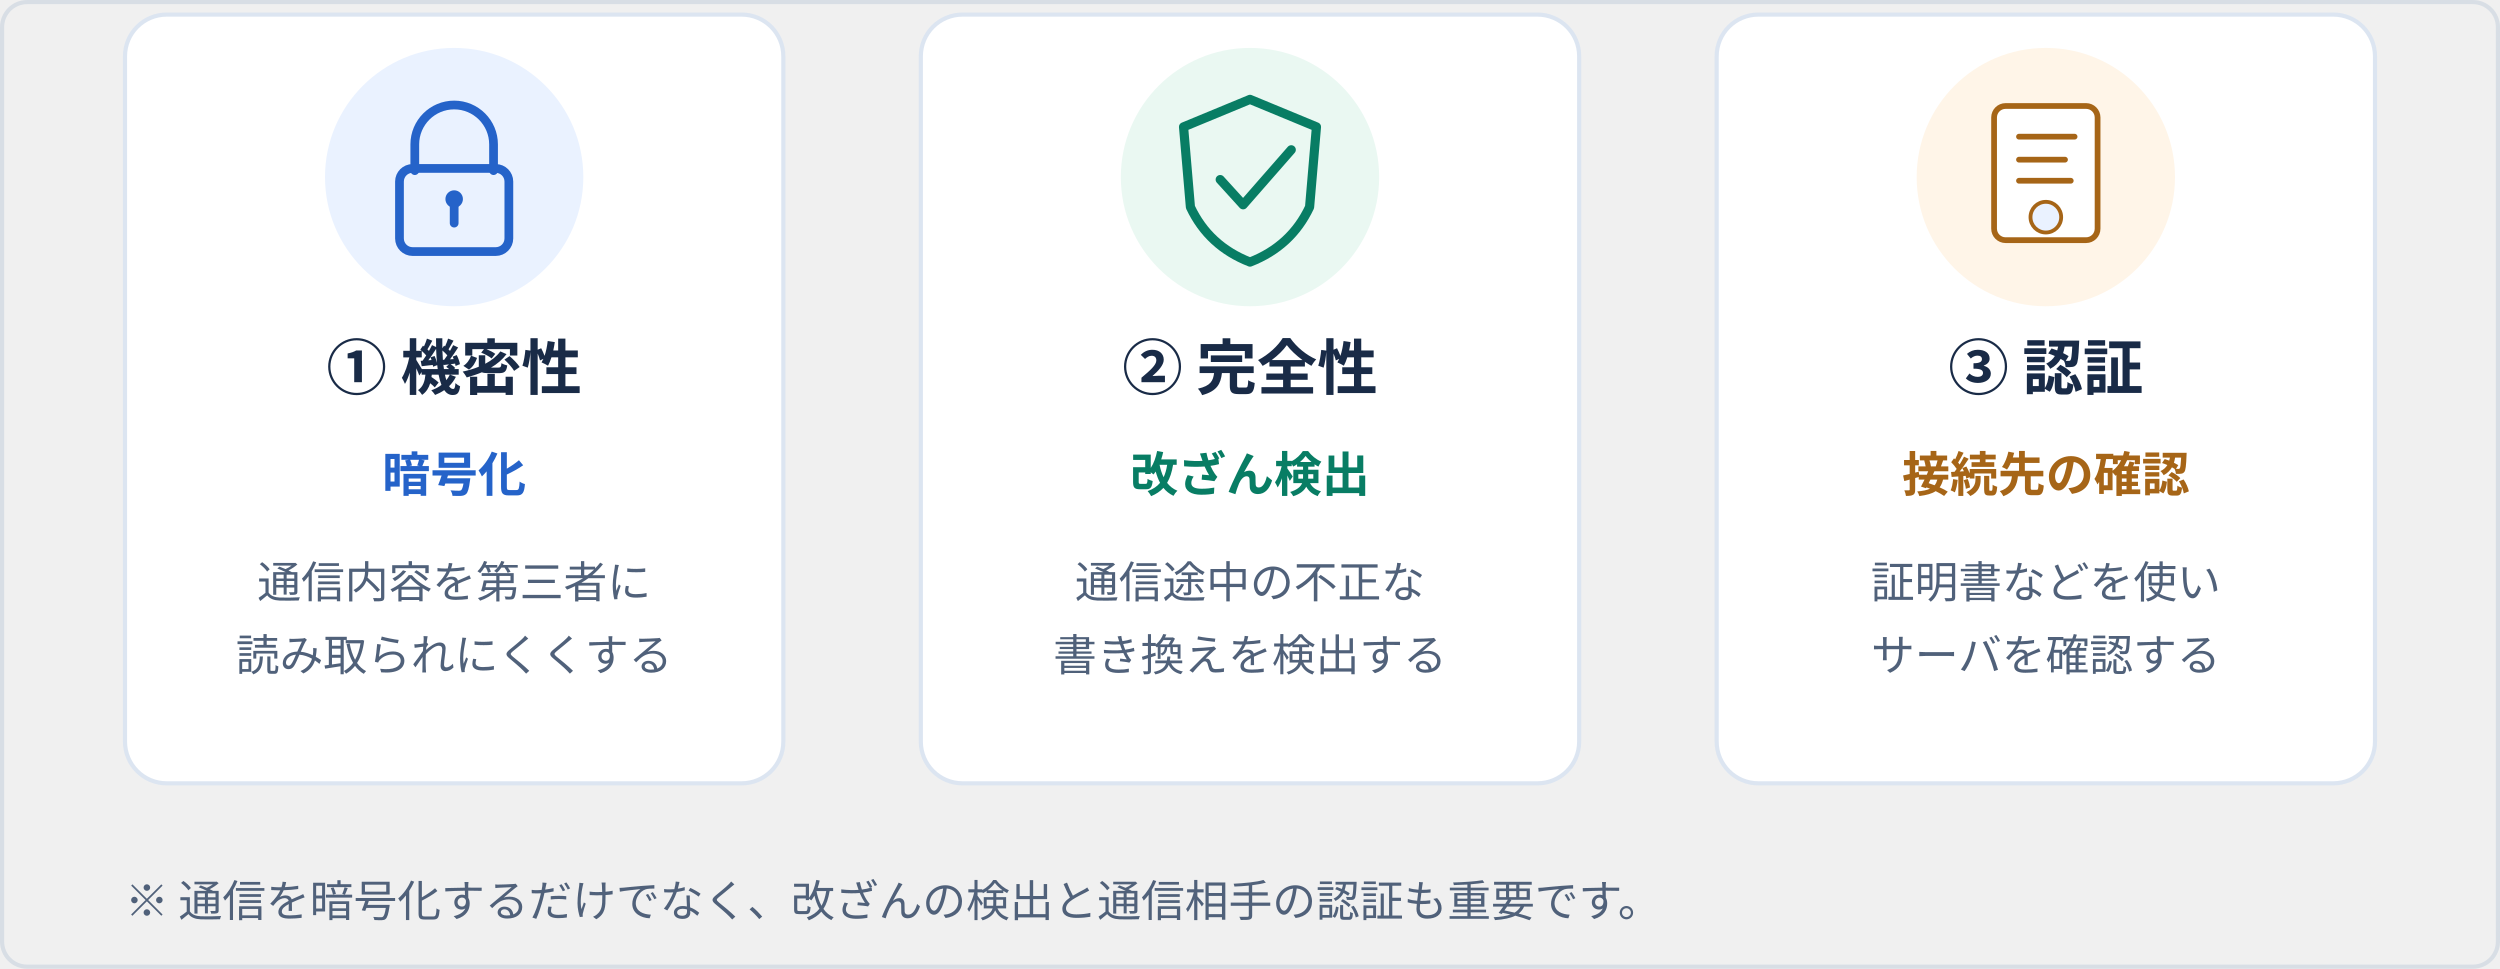
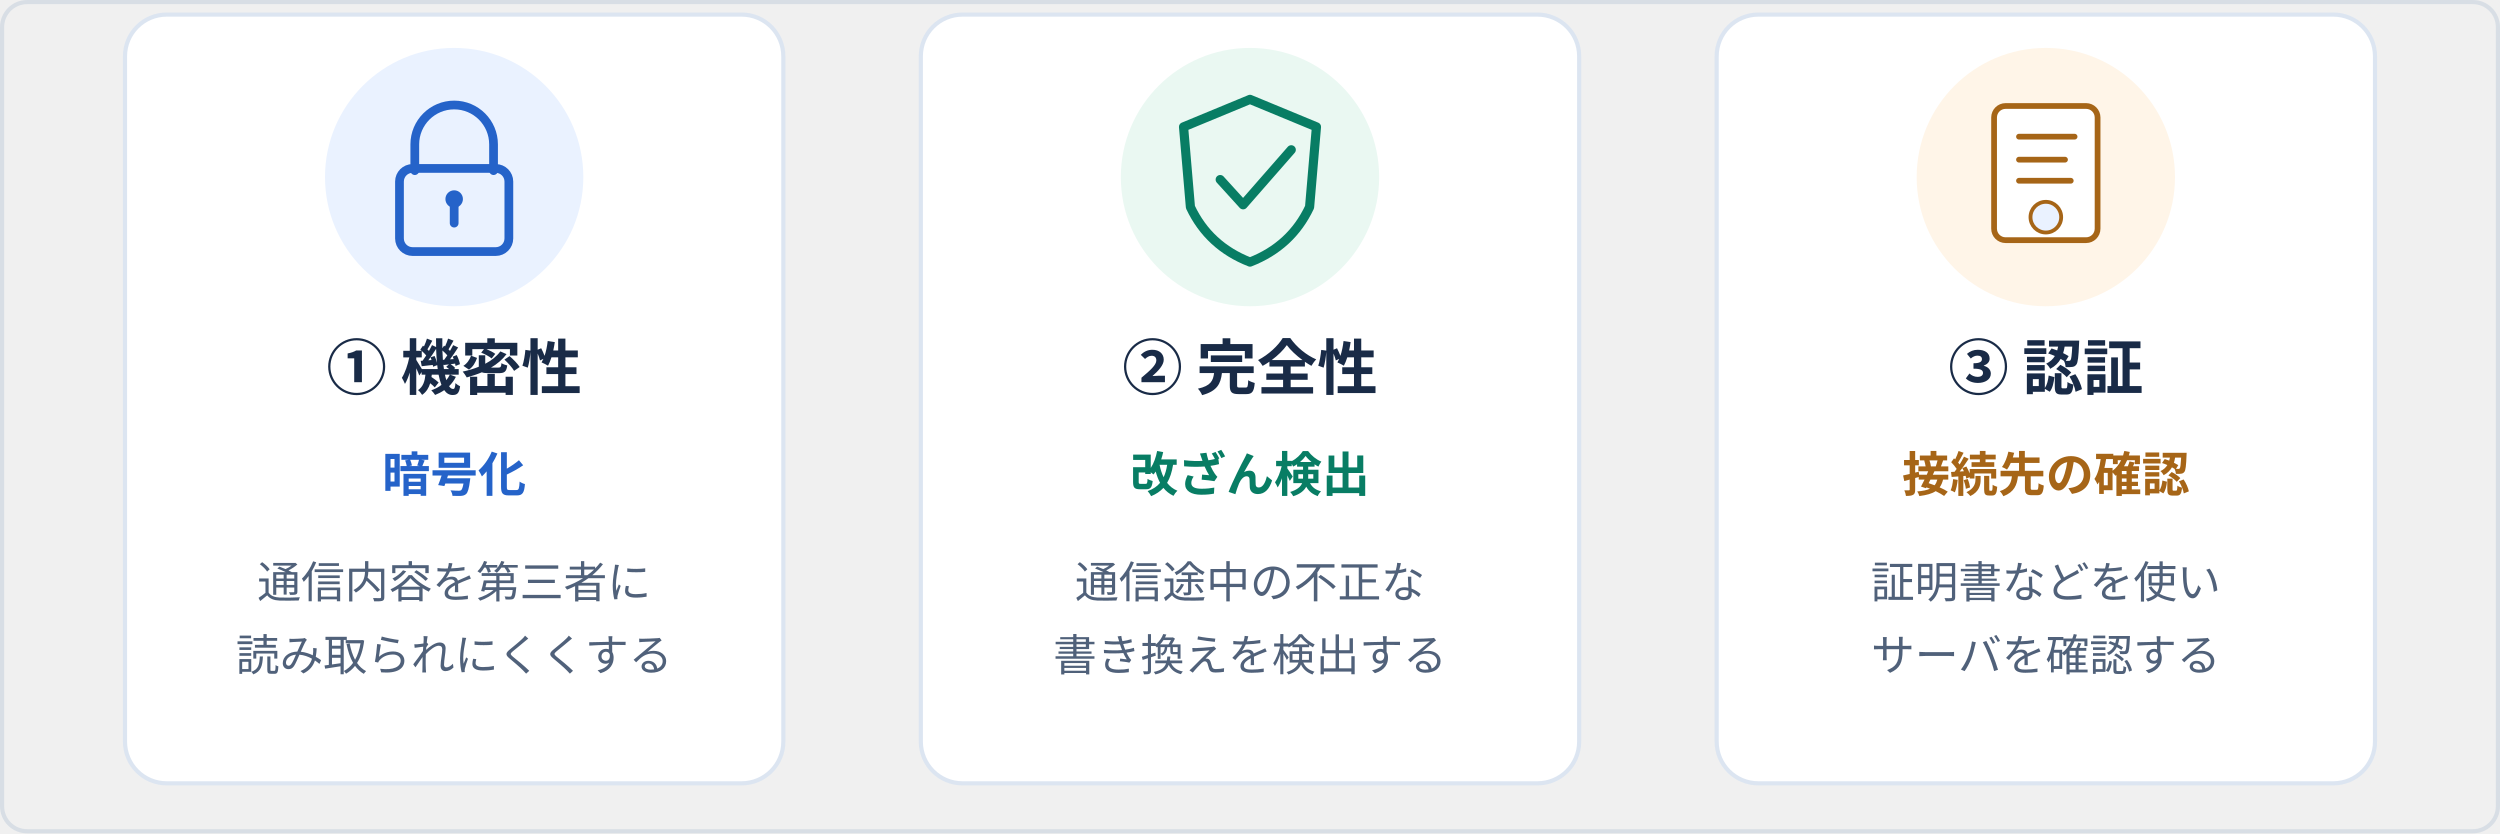
- <svg xmlns="http://www.w3.org/2000/svg" width="1200" height="465" viewBox="0 155 1200 465" role="img" aria-label="TLSの三つの働き：機密性、完全性、認証">
+ <svg xmlns="http://www.w3.org/2000/svg" width="1200" height="400" viewBox="0 155 1200 400" role="img" aria-label="TLSの三つの働き：機密性、完全性、認証">
  <rect x="60" y="162" width="316" height="369" rx="20" fill="#FFFFFF" stroke="#DCE5F1" stroke-width="2" />
  <circle cx="218" cy="240" r="62" fill="#EAF2FF" />
  <g transform="translate(218,239) scale(1.05)">
    <path d="M -18 -2 V -14 A 18 18 0 0 1 18 -14 V -2" fill="none" stroke="#2563C9" stroke-width="4" stroke-linecap="round" stroke-linejoin="round" />
    <rect x="-25" y="-3" width="50" height="38" rx="6" fill="none" stroke="#2563C9" stroke-width="4" />
    <circle cx="0" cy="11" r="4" fill="#2563C9" />
    <line x1="0" y1="14" x2="0" y2="22" stroke="#2563C9" stroke-width="4" stroke-linecap="round" />
  </g>
  <text x="218" y="342" font-size="29" fill="#192B47" font-weight="700" text-anchor="middle" font-family="'Noto Sans CJK JP', 'Yu Gothic', 'Hiragino Kaku Gothic ProN', sans-serif">① 機密性</text>
  <text x="218" y="391" font-size="23" fill="#2563C9" font-weight="700" text-anchor="middle" font-family="'Noto Sans CJK JP', 'Yu Gothic', 'Hiragino Kaku Gothic ProN', sans-serif">暗号化</text>
  <text x="218" y="442" font-size="21" fill="#50617A" font-weight="400" text-anchor="middle" font-family="'Noto Sans CJK JP', 'Yu Gothic', 'Hiragino Kaku Gothic ProN', sans-serif">通信内容を第三者に</text>
  <text x="218" y="477" font-size="21" fill="#50617A" font-weight="400" text-anchor="middle" font-family="'Noto Sans CJK JP', 'Yu Gothic', 'Hiragino Kaku Gothic ProN', sans-serif">読み取られにくくする</text>
  <rect x="442" y="162" width="316" height="369" rx="20" fill="#FFFFFF" stroke="#DCE5F1" stroke-width="2" />
  <circle cx="600" cy="240" r="62" fill="#EAF8F2" />
  <g transform="translate(600,239) scale(1.1)">
    <path d="M 0 -33 L 29 -21 L 26 14 Q 18 31 0 38 Q -18 31 -26 14 L -29 -21 Z" fill="none" stroke="#087D64" stroke-width="4" stroke-linecap="round" stroke-linejoin="round" />
    <path d="M -13 2 L -3 13 L 18 -11" fill="none" stroke="#087D64" stroke-width="4" stroke-linecap="round" stroke-linejoin="round" />
  </g>
  <text x="600" y="342" font-size="29" fill="#192B47" font-weight="700" text-anchor="middle" font-family="'Noto Sans CJK JP', 'Yu Gothic', 'Hiragino Kaku Gothic ProN', sans-serif">② 完全性</text>
  <text x="600" y="391" font-size="23" fill="#087D64" font-weight="700" text-anchor="middle" font-family="'Noto Sans CJK JP', 'Yu Gothic', 'Hiragino Kaku Gothic ProN', sans-serif">改ざん検出</text>
  <text x="600" y="442" font-size="21" fill="#50617A" font-weight="400" text-anchor="middle" font-family="'Noto Sans CJK JP', 'Yu Gothic', 'Hiragino Kaku Gothic ProN', sans-serif">通信途中の不正な</text>
  <text x="600" y="477" font-size="21" fill="#50617A" font-weight="400" text-anchor="middle" font-family="'Noto Sans CJK JP', 'Yu Gothic', 'Hiragino Kaku Gothic ProN', sans-serif">書き換えを検出する</text>
  <rect x="824" y="162" width="316" height="369" rx="20" fill="#FFFFFF" stroke="#DCE5F1" stroke-width="2" />
  <circle cx="982" cy="240" r="62" fill="#FFF5E8" />
  <g transform="translate(982,239) scale(0.92)">
    <rect x="-27" y="-36" width="54" height="70" rx="6" fill="#FFFFFF" stroke="#A66517" stroke-width="3" />
    <line x1="-14" y1="-20" x2="15" y2="-20" stroke="#A66517" stroke-width="3" stroke-linecap="round" />
    <line x1="-14" y1="-8" x2="10" y2="-8" stroke="#A66517" stroke-width="3" stroke-linecap="round" />
    <line x1="-14" y1="3" x2="13" y2="3" stroke="#A66517" stroke-width="3" stroke-linecap="round" />
    <circle cx="0" cy="22" r="8" fill="#EAF2FF" stroke="#A66517" stroke-width="2" />
  </g>
  <text x="982" y="342" font-size="29" fill="#192B47" font-weight="700" text-anchor="middle" font-family="'Noto Sans CJK JP', 'Yu Gothic', 'Hiragino Kaku Gothic ProN', sans-serif">③ 認証</text>
  <text x="982" y="391" font-size="23" fill="#A66517" font-weight="700" text-anchor="middle" font-family="'Noto Sans CJK JP', 'Yu Gothic', 'Hiragino Kaku Gothic ProN', sans-serif">接続先の確認</text>
  <text x="982" y="442" font-size="21" fill="#50617A" font-weight="400" text-anchor="middle" font-family="'Noto Sans CJK JP', 'Yu Gothic', 'Hiragino Kaku Gothic ProN', sans-serif">証明書などを使い</text>
  <text x="982" y="477" font-size="21" fill="#50617A" font-weight="400" text-anchor="middle" font-family="'Noto Sans CJK JP', 'Yu Gothic', 'Hiragino Kaku Gothic ProN', sans-serif">サーバを確認する</text>
-   <text x="60" y="595" font-size="21" fill="#50617A" font-weight="400" text-anchor="start" font-family="'Noto Sans CJK JP', 'Yu Gothic', 'Hiragino Kaku Gothic ProN', sans-serif">※ 通信を暗号化するだけでなく、改ざんの検出と通信相手の認証も重要です。</text>
-   <rect x="1" y="156" width="1198" height="463" rx="12" fill="none" stroke="#D8DEE5" stroke-width="2" vector-effect="non-scaling-stroke" aria-hidden="true" />
+   <rect x="1" y="156" width="1198" height="398" rx="12" fill="none" stroke="#D8DEE5" stroke-width="2" vector-effect="non-scaling-stroke" aria-hidden="true" />
</svg>
